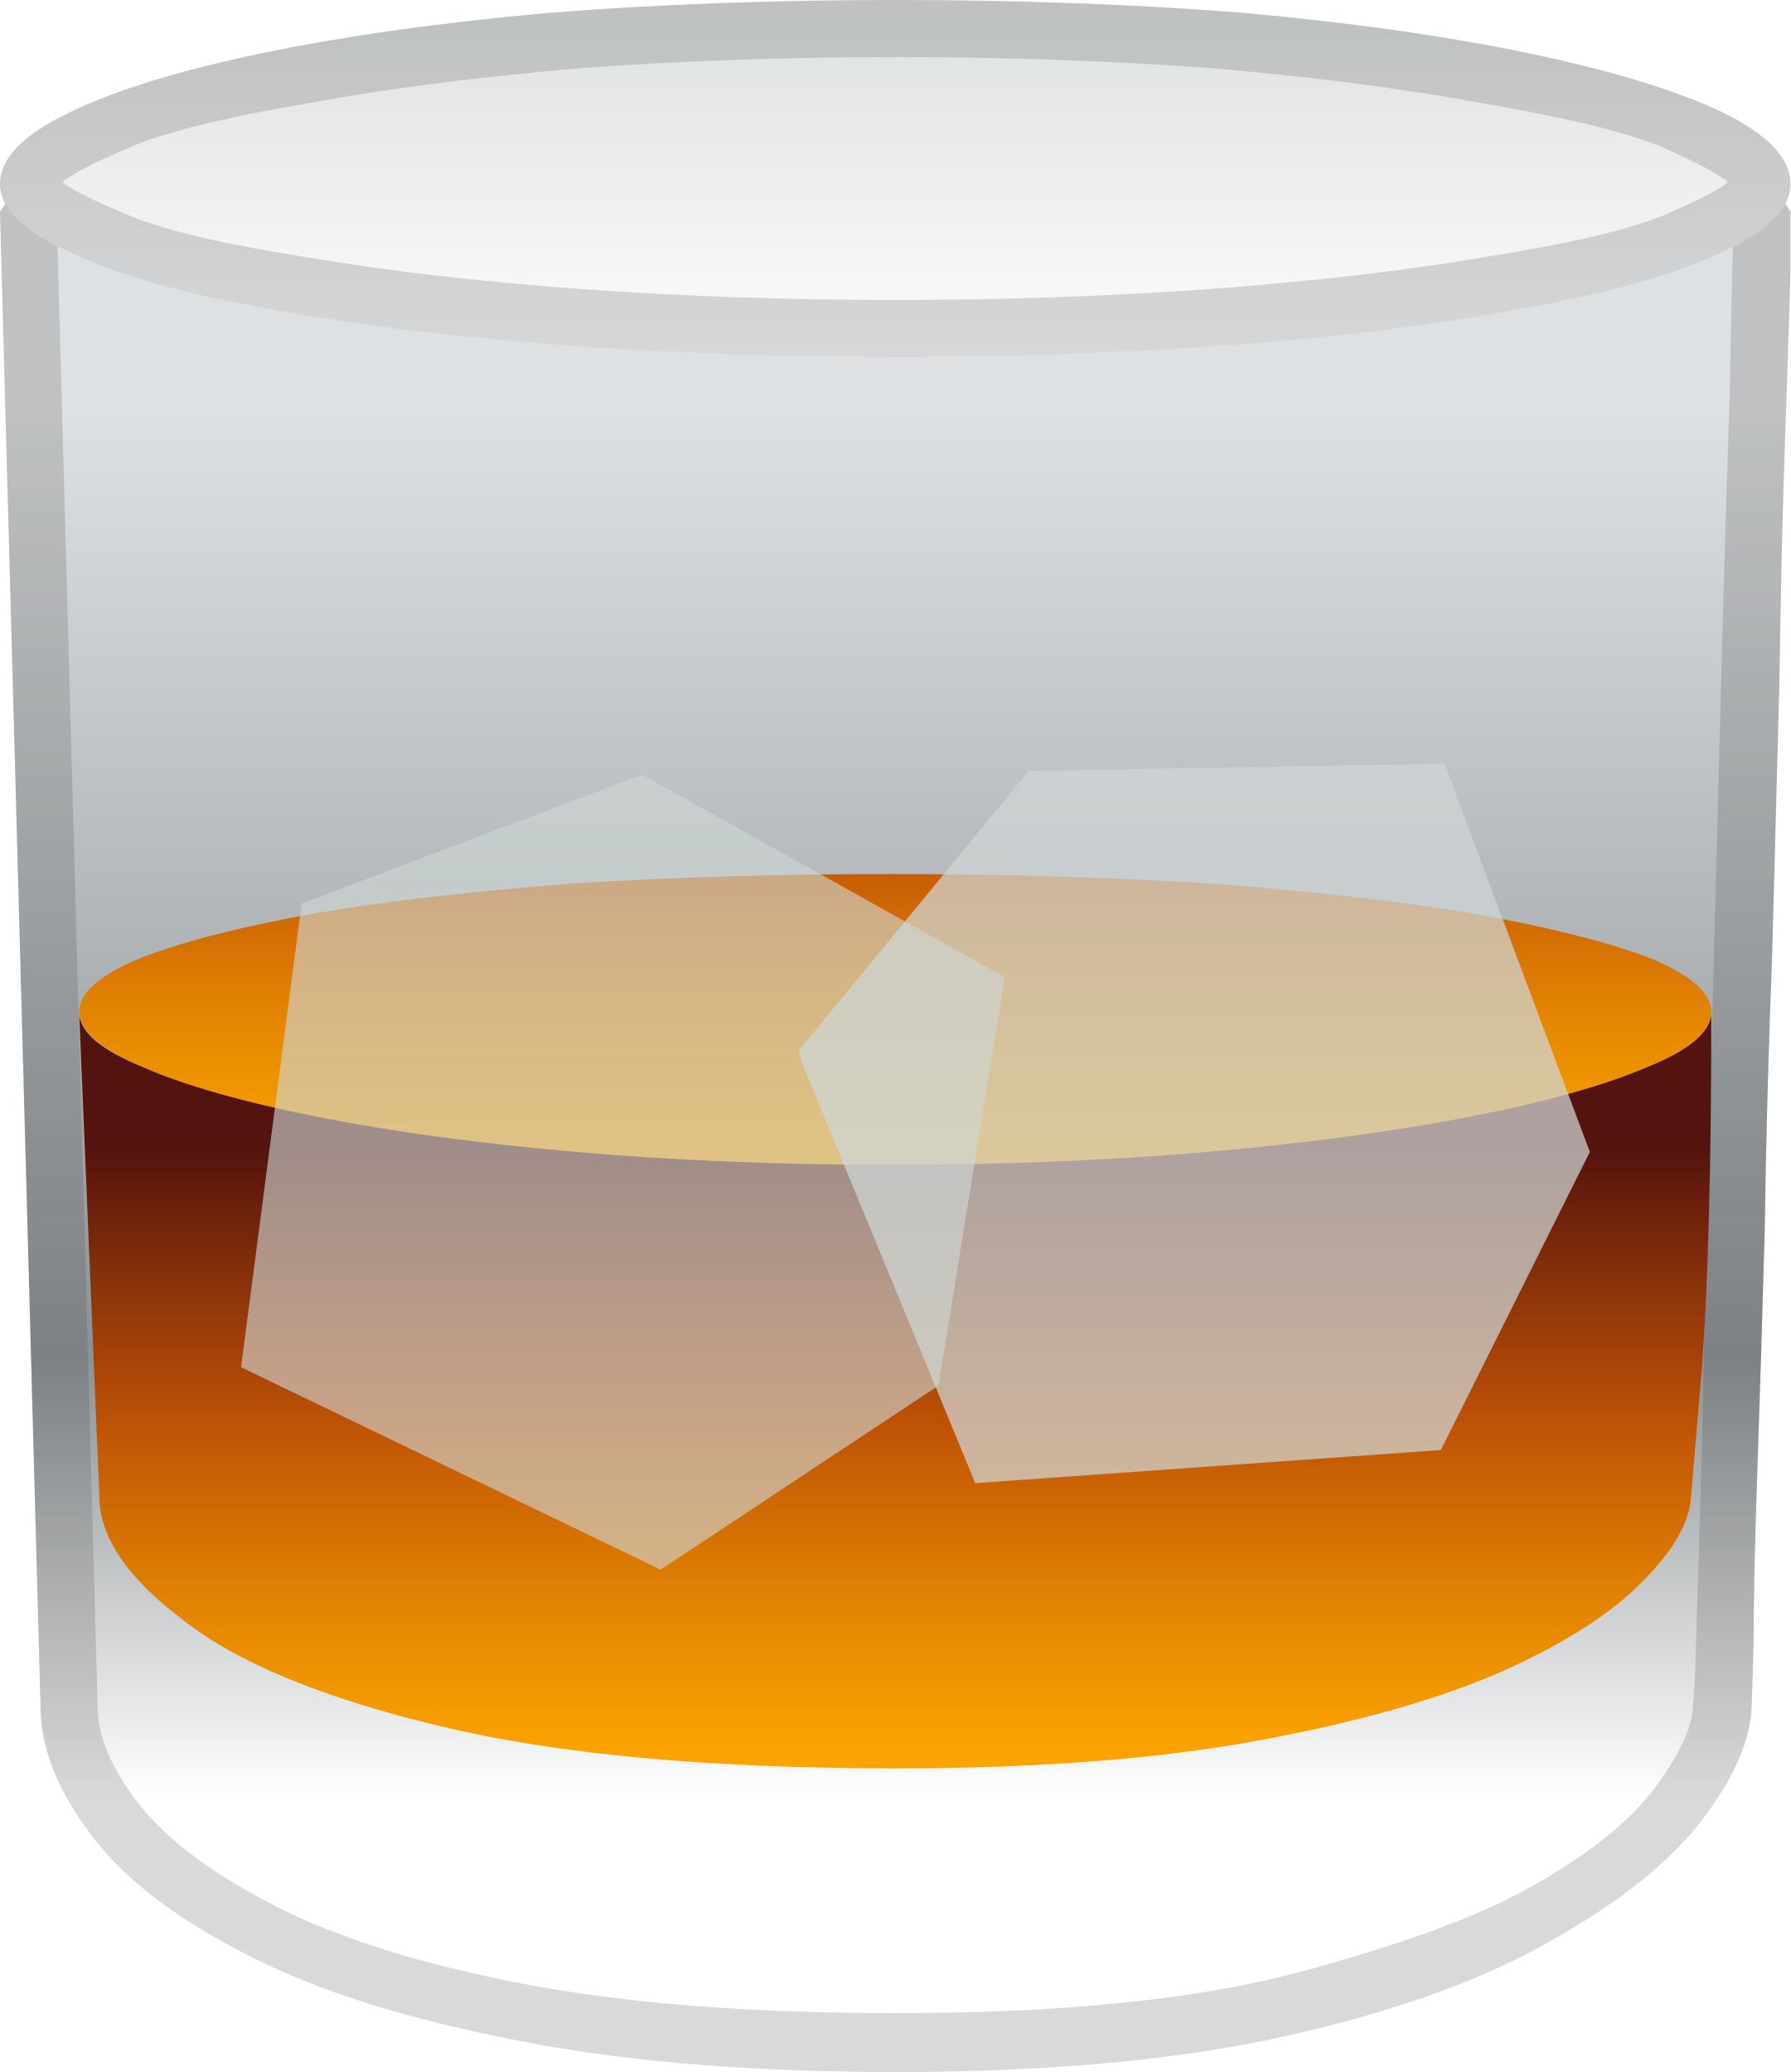
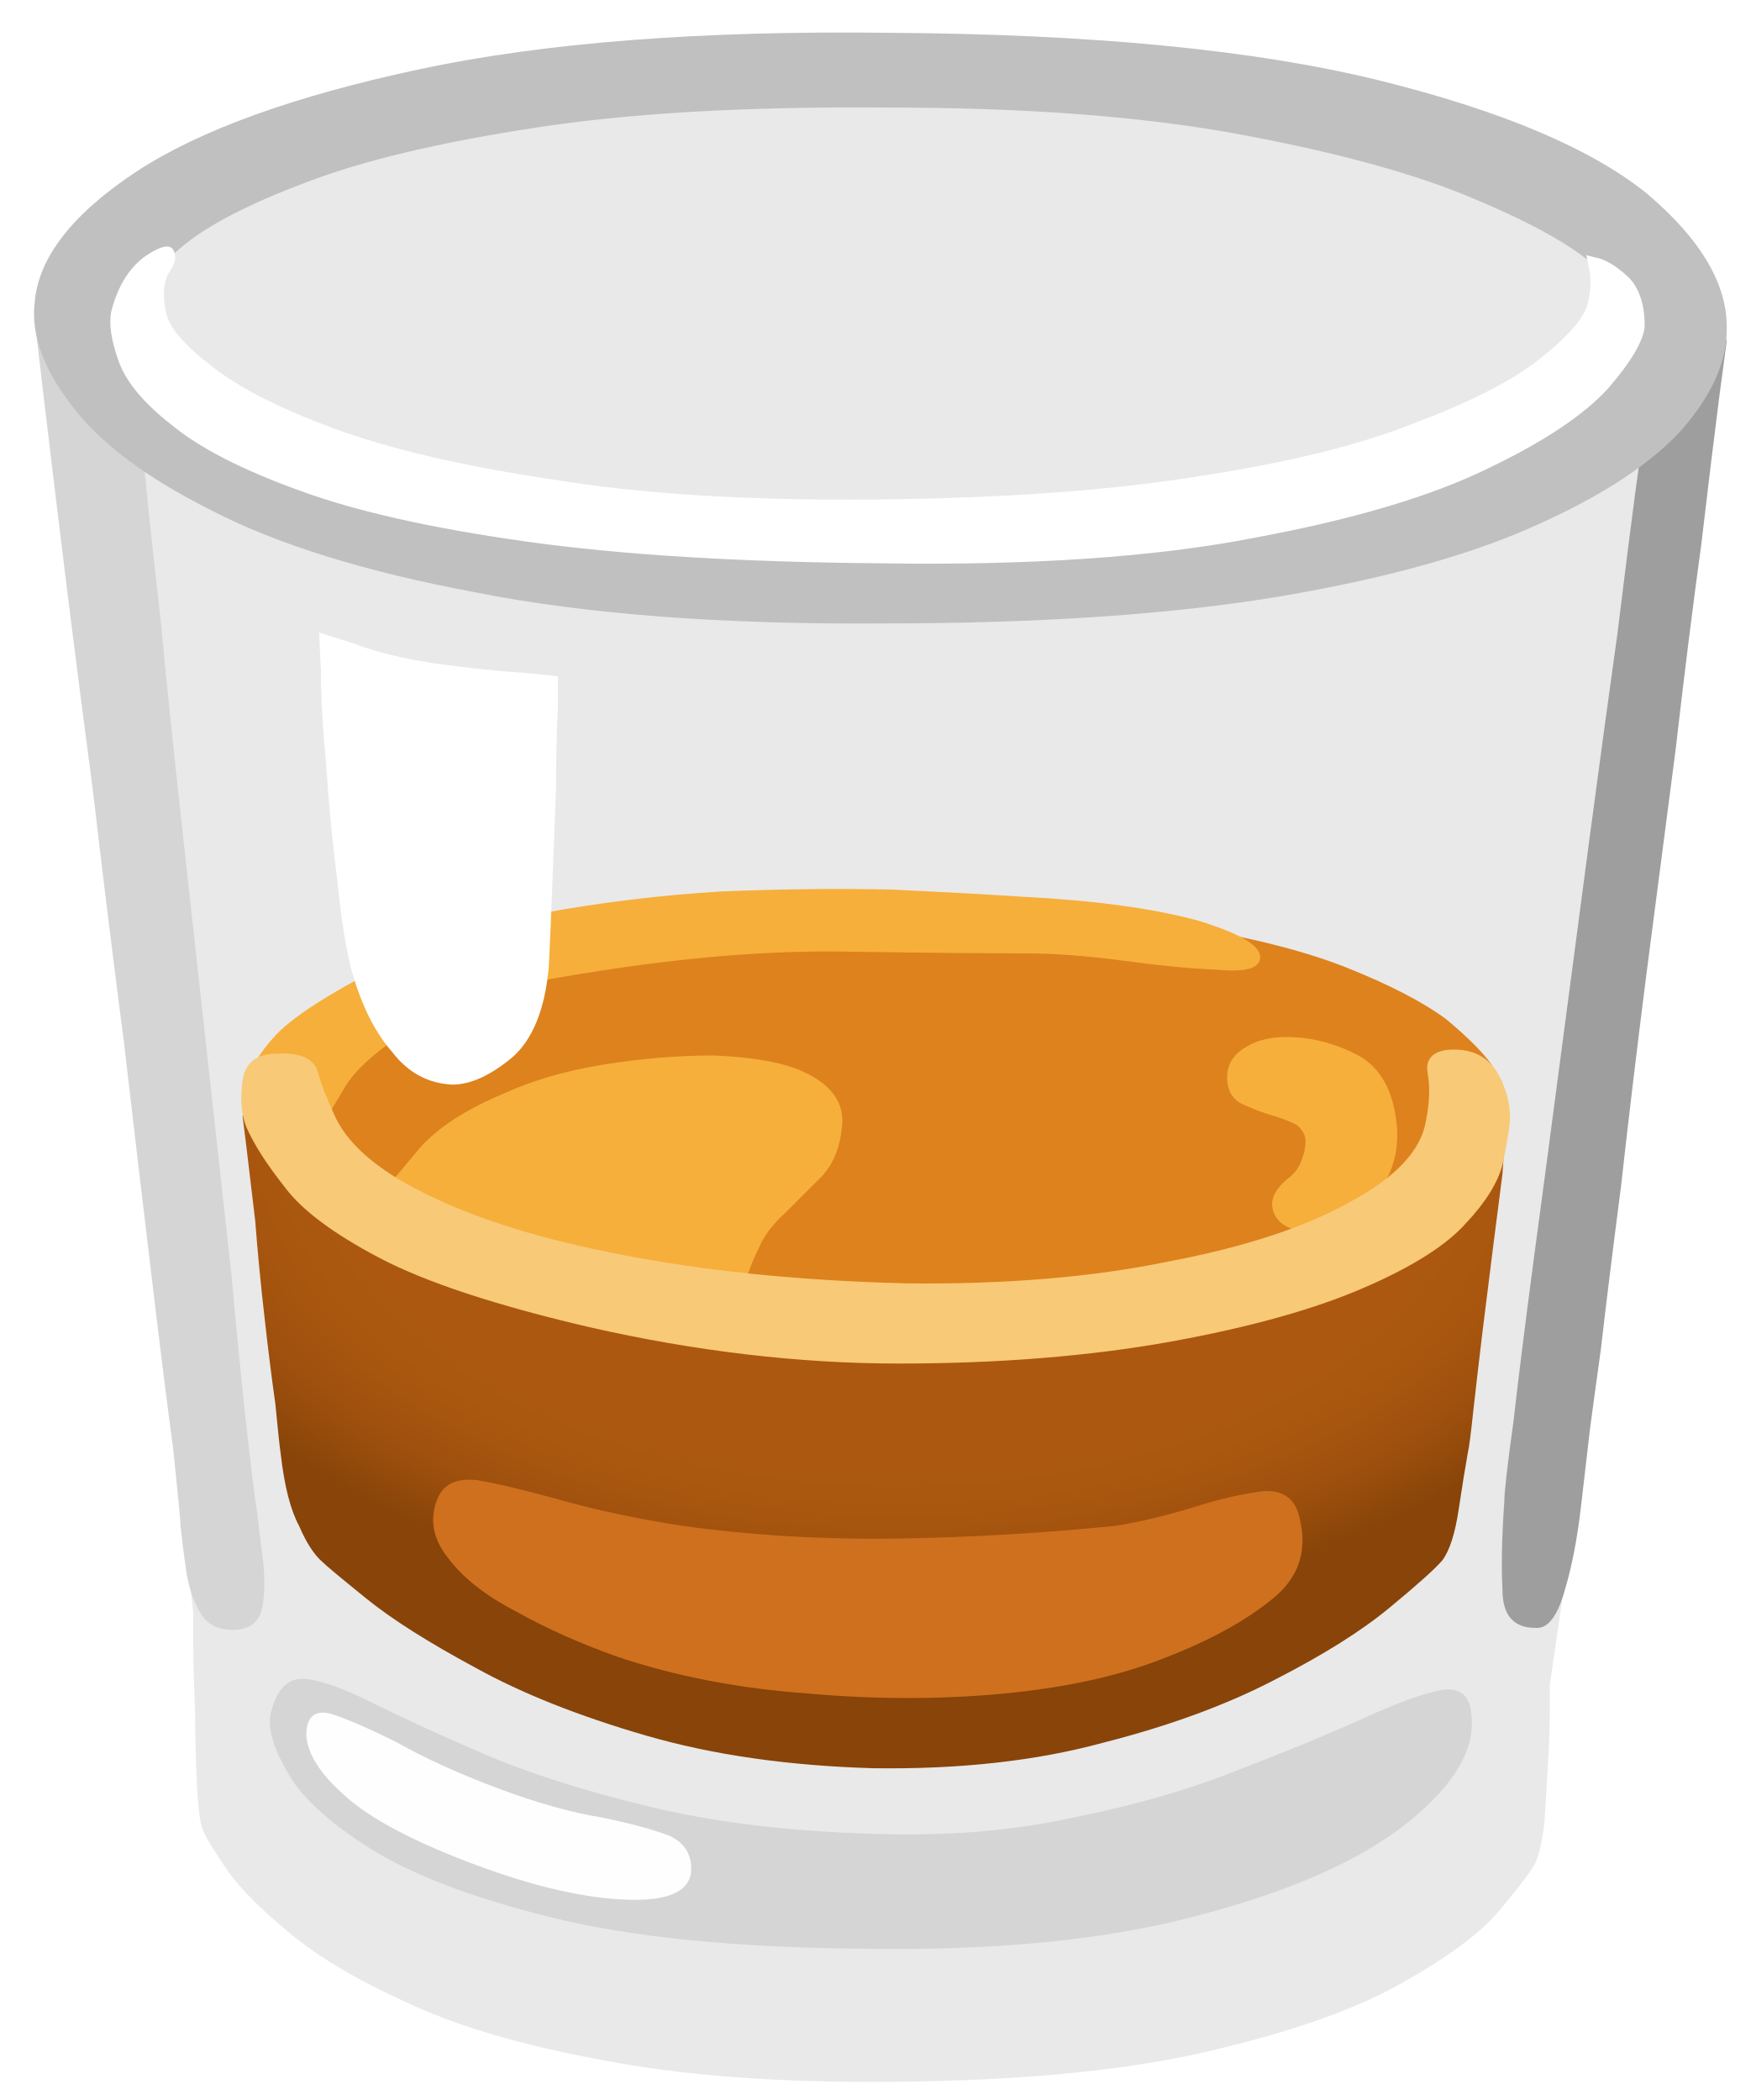
- <svg xmlns="http://www.w3.org/2000/svg" xmlns:xlink="http://www.w3.org/1999/xlink" width="973pt" height="1126pt" viewBox="0 0 973 1126" version="1.1">
+ <svg xmlns="http://www.w3.org/2000/svg" xmlns:xlink="http://www.w3.org/1999/xlink" width="960pt" height="1152pt" viewBox="0 0 960 1152" version="1.1">
  <defs>
-     <linearGradient id="linear0" gradientUnits="userSpaceOnUse" x1="638" y1="687.275" x2="638" y2="-66.763" gradientTransform="matrix(1,0,0,-1,-151,911)">
-       <stop offset="0" style="stop-color:rgb(87.059%,88.235%,89.02%);stop-opacity:1;" />
-       <stop offset="0.683" style="stop-color:rgb(54.902%,56.863%,58.039%);stop-opacity:1;" />
-       <stop offset="1" style="stop-color:rgb(100%,100%,100%);stop-opacity:1;" />
-     </linearGradient>
-     <linearGradient id="linear1" gradientUnits="userSpaceOnUse" x1="638" y1="288" x2="638" y2="-71" gradientTransform="matrix(1,0,0,-1,-151,911)">
-       <stop offset="0" style="stop-color:rgb(32.941%,7.451%,5.49%);stop-opacity:1;" />
-       <stop offset="0.414" style="stop-color:rgb(74.118%,31.765%,2.353%);stop-opacity:1;" />
-       <stop offset="0.467" style="stop-color:rgb(77.255%,35.686%,1.961%);stop-opacity:1;" />
-       <stop offset="0.704" style="stop-color:rgb(89.412%,52.549%,0.784%);stop-opacity:1;" />
-       <stop offset="0.89" style="stop-color:rgb(97.255%,62.745%,0.392%);stop-opacity:1;" />
-       <stop offset="1" style="stop-color:rgb(100%,66.667%,0%);stop-opacity:1;" />
-     </linearGradient>
-     <linearGradient id="linear2" gradientUnits="userSpaceOnUse" x1="638" y1="508" x2="638" y2="253" gradientTransform="matrix(1,0,0,-1,-151,911)">
-       <stop offset="0" style="stop-color:rgb(32.941%,7.451%,5.49%);stop-opacity:1;" />
-       <stop offset="0.189" style="stop-color:rgb(74.118%,31.765%,2.353%);stop-opacity:1;" />
-       <stop offset="0.262" style="stop-color:rgb(77.255%,35.686%,1.961%);stop-opacity:1;" />
-       <stop offset="0.591" style="stop-color:rgb(89.412%,52.549%,0.784%);stop-opacity:1;" />
-       <stop offset="0.847" style="stop-color:rgb(97.255%,62.745%,0.392%);stop-opacity:1;" />
-       <stop offset="1" style="stop-color:rgb(100%,66.667%,0%);stop-opacity:1;" />
-     </linearGradient>
-     <linearGradient id="linear3" gradientUnits="userSpaceOnUse" x1="638" y1="901" x2="638" y2="697.849" gradientTransform="matrix(1,0,0,-1,-151,911)">
-       <stop offset="0" style="stop-color:rgb(87.059%,88.235%,89.02%);stop-opacity:1;" />
-       <stop offset="1" style="stop-color:rgb(100%,100%,100%);stop-opacity:1;" />
-     </linearGradient>
+     <radialGradient id="radial0" gradientUnits="userSpaceOnUse" cx="-521" cy="-648" fx="-521" fy="-648" r="445.309" gradientTransform="matrix(-0.00480652,0.593597,-0.999969,-0.0080719,-160,928)">
+       <stop offset="0.7" style="stop-color:rgb(67.451%,34.51%,6.275%);stop-opacity:1;" />
+       <stop offset="0.799" style="stop-color:rgb(65.882%,33.725%,5.882%);stop-opacity:1;" />
+       <stop offset="0.9" style="stop-color:rgb(61.176%,30.98%,5.098%);stop-opacity:1;" />
+       <stop offset="1" style="stop-color:rgb(53.333%,26.667%,3.529%);stop-opacity:1;" />
+     </radialGradient>
    <clipPath id="clip1">
-       <rect x="0" y="0" width="973" height="1126" />
+       <rect x="0" y="0" width="960" height="1152" />
    </clipPath>
-     <g id="surface16" clip-path="url(#clip1)">
-       <path style=" stroke:none;fill-rule:nonzero;fill:url(#linear0);" d="M 498 11 C 586 11 659 14.332 717 21 C 775 28.332 821.332 37 856 47 C 890 57.668 915.668 68 933 78 C 949.668 88.668 960.668 97.332 966 104 C 970.668 111.332 973 115 973 115 C 973 115 973 126.332 973 149 C 972.332 172.332 971.332 203 970 241 C 968.668 279.668 967.668 323 967 371 C 965.668 419.668 964.332 469.668 963 521 C 961 572.332 959.668 622 959 670 C 957.668 718 956.332 761.332 955 800 C 953.668 838.668 953 869.332 953 892 C 952.332 915.332 952 927 952 927 C 951.332 945.668 942.332 966.332 925 989 C 907.668 1011.668 880.668 1033.332 844 1054 C 807.332 1075.332 759.668 1092.668 701 1106 C 642.332 1119.332 571 1126 487 1126 C 403 1126 331.332 1119.668 272 1107 C 212.668 1095 164.668 1079 128 1059 C 91.332 1039.668 64.668 1018.332 48 995 C 30.668 971.668 22 949 22 927 L 0 115 C 2 111.668 6.668 106 14 98 C 21.332 90 34.332 81 53 71 C 71.668 61 99 51.332 135 42 C 171 33.332 218.668 26 278 20 C 336.668 14 410 11 498 11 Z M 498 11 " />
-       <path style=" stroke:none;fill-rule:nonzero;fill:rgb(25.882%,25.882%,25.882%);fill-opacity:0.2;" d="M 498 42 C 408 42 334 45 276 51 C 218 57 172 64.332 138 73 C 104 82.332 79 91.668 63 101 C 47 110.332 36.332 118 31 124 L 53 926 L 53 927 C 53 943.668 60.668 961.668 76 981 C 91.332 1000.332 116 1018.668 150 1036 C 184 1053.332 228.668 1067.332 284 1078 C 339.332 1088.668 407 1094 487 1094 C 577 1094 649.668 1086.668 705 1072 C 759.668 1057.332 801 1042.332 829 1027 C 861.668 1009 885 990.668 899 972 C 913 953.332 920 938 920 926 C 920.668 923.332 921.332 909.332 922 884 C 922.668 859.332 923.668 826.668 925 786 C 925.668 746 926.668 701 928 651 C 929.332 601.668 930.668 550.668 932 498 C 933.332 446 934.668 395.332 936 346 C 937.332 297.332 938.668 253.668 940 215 C 940.668 176.332 941.332 146 942 124 C 938 120 928.668 113.332 914 104 C 899.332 95.332 876 86.332 844 77 C 812 67.668 768 59.332 712 52 C 656 45.332 584.668 42 498 42 Z M 498 11 C 586 11 659 14.332 717 21 C 775 28.332 821.332 37 856 47 C 890 57.668 915.668 68 933 78 C 949.668 88.668 960.668 97.332 966 104 C 970.668 111.332 973 115 973 115 C 973 115 973 126.332 973 149 C 972.332 172.332 971.332 203 970 241 C 968.668 279.668 967.668 323 967 371 C 965.668 419.668 964.332 469.668 963 521 C 961 572.332 959.668 622 959 670 C 957.668 718 956.332 761.332 955 800 C 953.668 838.668 953 869.332 953 892 C 952.332 915.332 952 927 952 927 C 951.332 945.668 942.332 966.332 925 989 C 907.668 1011.668 880.668 1033.332 844 1054 C 807.332 1075.332 759.668 1092.668 701 1106 C 642.332 1119.332 571 1126 487 1126 C 403 1126 331.332 1119.668 272 1107 C 212.668 1095 164.668 1079 128 1059 C 91.332 1039.668 64.668 1018.332 48 995 C 30.668 971.668 22 949 22 927 L 0 115 C 2 111.668 6.668 106 14 98 C 21.332 90 34.332 81 53 71 C 71.668 61 99 51.332 135 42 C 171 33.332 218.668 26 278 20 C 336.668 14 410 11 498 11 Z M 498 11 " />
-       <path style=" stroke:none;fill-rule:nonzero;fill:url(#linear1);" d="M 484 632 C 544.668 632 602 629.668 656 625 C 709.332 620.332 756.668 614 798 606 C 838.668 598.668 870.668 590 894 580 C 917.332 570.668 929.332 561 930 551 C 930 631.668 928.332 695.332 925 742 C 921 789.332 919 813 919 813 C 918.332 827 909.668 842.332 893 859 C 876.332 876.332 851 892.668 817 908 C 782.332 923.332 737.668 936 683 946 C 628.332 956 563 961 487 961 C 385 961 302.332 953.332 239 938 C 175 922.668 128.332 903.332 99 880 C 69 857.332 54 835 54 813 L 43 550 C 43 560.668 54.668 570.668 78 580 C 100.668 590 132.332 598.668 173 606 C 213 614 259.668 620.332 313 625 C 365.668 629.668 422.668 632 484 632 Z M 484 632 " />
-       <path style=" stroke:none;fill-rule:nonzero;fill:url(#linear2);" d="M 484 475 C 544.668 475 602 476.668 656 480 C 709.332 484 756.668 489.332 798 496 C 839.332 503.332 871.668 511.332 895 520 C 918.332 529.332 930 539.332 930 550 C 930 560.668 918.332 570.668 895 580 C 871.668 590 839.332 599 798 607 C 756.668 615 709.332 621.332 656 626 C 602 630.668 544.668 633 484 633 C 423.332 633 366.332 630.668 313 626 C 259.668 621.332 213 615 173 607 C 132.332 599 100.668 590 78 580 C 54.668 570 43 560 43 550 C 43 539.332 54.668 529.332 78 520 C 100.668 511.332 132.332 503.332 173 496 C 213 489.332 259.668 484 313 480 C 366.332 476.668 423.332 475 484 475 Z M 484 475 " />
-       <path style=" stroke:none;fill-rule:nonzero;fill:url(#linear3);" d="M 973 100 C 973 86 960.668 73 936 61 C 910.668 49 875.668 38.332 831 29 C 786.332 19.668 734.668 12.332 676 7 C 616.668 2.332 553.668 0 487 0 C 419.668 0 356.668 2.332 298 7 C 238.668 12.332 186.668 19.668 142 29 C 97.332 38.332 62.668 49 38 61 C 12.668 73 0 86 0 100 C 0 113.332 12.668 125.668 38 137 C 62.668 149 97.332 159 142 167 C 186.668 175.668 238.668 182.332 298 187 C 356.668 191.668 419.668 194 487 194 C 553.668 194 616.668 191.668 676 187 C 734.668 182.332 786.332 175.668 831 167 C 875.668 159 910.668 149 936 137 C 960.668 125.668 973 113.332 973 100 Z M 973 100 " />
-       <path style=" stroke:none;fill-rule:nonzero;fill:rgb(25.882%,25.882%,25.882%);fill-opacity:0.2;" d="M 487 31 C 427.668 31 370.668 33 316 37 C 260.668 41.668 211.332 48 168 56 C 124.668 63.332 93 71 73 79 C 52.332 87.668 39.332 94.332 34 99 C 38.668 103 50.668 109 70 117 C 88.668 125 121.332 132.668 168 140 C 211.332 147.332 260.332 153 315 157 C 369.668 161 427 163 487 163 C 546.332 163 603.332 161 658 157 C 712.668 153 761.668 147.332 805 140 C 851.668 132.668 884.668 125 904 117 C 922.668 109 934.332 103 939 99 C 933.668 94.332 921 87.668 901 79 C 880.332 71 848.332 63.332 805 56 C 761.668 48 712.668 41.668 658 37 C 602.668 33 545.668 31 487 31 Z M 487 0 C 553.668 0 616.668 2.332 676 7 C 734.668 12.332 786.332 19.668 831 29 C 875.668 38.332 910.668 49 936 61 C 960.668 73 973 86 973 100 C 973 113.332 960.668 125.668 936 137 C 910.668 149 875.668 159 831 167 C 786.332 175.668 734.668 182.332 676 187 C 616.668 191.668 553.668 194 487 194 C 419.668 194 356.668 191.668 298 187 C 238.668 182.332 186.668 175.668 142 167 C 97.332 159 62.668 149 38 137 C 12.668 125.668 0 113.332 0 100 C 0 86 12.668 73 38 61 C 62.668 49 97.332 38.332 142 29 C 186.668 19.668 238.668 12.332 298 7 C 356.668 2.332 419.668 0 487 0 Z M 487 0 " />
-       <path style=" stroke:none;fill-rule:nonzero;fill:rgb(81.176%,83.922%,83.529%);fill-opacity:0.73;" d="M 434 571 L 559 419 L 785 415 L 864 626 L 783 788 L 530 806 L 436 578 Z M 434 571 " />
-       <path style=" stroke:none;fill-rule:nonzero;fill:rgb(81.176%,83.922%,83.529%);fill-opacity:0.62;" d="M 164 491 L 349 421 L 546 531 L 510 753 L 359 853 L 131 743 L 163 498 Z M 164 491 " />
+     <g id="surface123" clip-path="url(#clip1)">
+       <path style=" stroke:none;fill-rule:nonzero;fill:rgb(100%,100%,100%);fill-opacity:0.5;" d="M 66 221 L 107 246 L 367 319 L 701 291 L 901 240 L 803 941 L 790 958 L 522 1032 L 265 1004 L 152 936 Z M 66 221 " />
+       <path style=" stroke:none;fill-rule:nonzero;fill:rgb(87.843%,87.843%,87.843%);fill-opacity:0.7;" d="M 36 167 C 36.668 179.668 37.332 193 38 207 C 38 221 38 232.668 38 242 C 38 252 38 257 38 257 L 106 885 C 106 885 106 890.332 106 901 C 106 911.668 106.332 924 107 938 C 107 952.668 107.332 966.332 108 979 C 108.668 991.668 109.668 999.668 111 1003 C 111.668 1005.668 115.332 1012 122 1022 C 128.668 1032.668 140 1044.668 156 1058 C 172 1072 194 1085.332 222 1098 C 250 1111.332 286 1122 330 1130 C 374 1138.668 427.668 1142.668 491 1142 C 563.668 1141.332 622.668 1135.332 668 1124 C 712.668 1113.332 747.332 1100.668 772 1086 C 796.668 1072 814 1058.668 824 1046 C 834 1034 840 1026 842 1022 C 844 1018 845.668 1010.668 847 1000 C 847.668 990 848.332 979 849 967 C 849.668 955.668 850 945.668 850 937 C 850 928.332 850 924 850 924 L 864 828 C 864 828 865.332 817 868 795 C 870 773 873 744 877 708 C 880.332 672 884.332 632 889 588 C 893 544 897.332 499.332 902 454 C 906 409.332 909.668 367.332 913 328 C 916.332 289.332 919.332 256.668 922 230 C 924 203.332 924.668 186.668 924 180 C 924 168 917 154 903 138 C 889 122.668 866 107.332 834 92 C 802 76.668 758.668 63.668 704 53 C 649.332 43 580.668 37.332 498 36 C 415.332 35.332 344.668 40.332 286 51 C 227.332 61.668 179.668 74.668 143 90 C 106.332 106 79.332 121 62 135 C 44.668 149.668 36 160.332 36 167 Z M 36 167 " />
+       <path style=" stroke:none;fill-rule:nonzero;fill:url(#radial0);" d="M 133 612 L 825 629 C 825 629 824.668 634 824 644 C 822.668 654.668 821 667.668 819 683 C 817 699 815 715 813 731 C 811 747.668 809.332 762 808 774 C 806.668 786.668 805.668 794.332 805 797 C 803.668 804.332 802 814.668 800 828 C 798 841.332 795 850.668 791 856 C 787 860.668 777.332 869.332 762 882 C 746.668 894.668 726 907.668 700 921 C 673.332 935 641.668 946.668 605 956 C 568.332 966 526.332 970.668 479 970 C 432.332 968.668 390.668 962.668 354 952 C 317.332 941.332 286.332 929 261 915 C 235 901 215 888.332 201 877 C 187 865.668 179 859 177 857 C 172.332 853 168 846.332 164 837 C 159.332 828.332 156 815.332 154 798 C 153.332 793.332 152.332 784 151 770 C 149 756 147 740 145 722 C 143 704.668 141.332 687.332 140 670 C 138 653.332 136.332 639.332 135 628 C 133.668 617.332 133 612 133 612 Z M 133 612 " />
+       <path style=" stroke:none;fill-rule:nonzero;fill:rgb(81.176%,43.922%,11.765%);fill-opacity:1;" d="M 240 822 C 243.332 814 250.668 810.668 262 812 C 273.332 814 288.668 817.668 308 823 C 326.668 828.332 348.668 833 374 837 C 412.668 842.332 452.332 844.668 493 844 C 533 843.332 572.668 841 612 837 C 624.668 835 638.668 831.668 654 827 C 668.668 822.332 681.668 819.332 693 818 C 704.332 817.332 711 822.668 713 834 C 717 851.332 712 865.668 698 877 C 683.332 889 664 899.668 640 909 C 615.332 919 585.668 925.668 551 929 C 516.332 932.332 480.332 932.332 443 929 C 405.668 926.332 371 919.668 339 909 C 318.332 901.668 299.668 893.332 283 884 C 266.332 875.332 254 865.668 246 855 C 237.332 844.332 235.332 833.332 240 822 Z M 240 822 " />
+       <path style=" stroke:none;fill-rule:nonzero;fill:rgb(86.667%,50.98%,11.373%);fill-opacity:1;" d="M 146 599 L 197 549 L 336 511 C 336 511 345 509.668 363 507 C 381 505 405.332 502.668 436 500 C 466 498 499.668 497.332 537 498 C 573.668 498.668 610.668 502 648 508 C 685.332 514 715.668 521.668 739 531 C 762.332 540.332 780.332 549.668 793 559 C 805 569 813.332 577.332 818 584 C 822 590.668 824 594 824 594 L 790 651 L 726 695 L 622 718 L 458 721 L 313 708 L 185 662 Z M 146 599 " />
+       <path style=" stroke:none;fill-rule:nonzero;fill:rgb(96.471%,68.627%,23.137%);fill-opacity:1;" d="M 215 648 L 240 681 L 312 708 L 405 718 C 405 718 406 714 408 706 C 410 698.668 412.668 691.668 416 685 C 418.668 678.332 423.668 671.668 431 665 C 437.668 658.332 444.332 651.668 451 645 C 457.668 637.668 461.332 627.668 462 615 C 462 602.332 453.332 592.668 436 586 C 424.668 582 409.668 579.668 391 579 C 371.668 579 351.668 580.668 331 584 C 310.332 587.332 292 592.668 276 600 C 255.332 608.668 240 618.668 230 630 C 220 642 215 648 215 648 Z M 215 648 " />
+       <path style=" stroke:none;fill-rule:nonzero;fill:rgb(96.471%,68.627%,23.137%);fill-opacity:1;" d="M 673 591 C 673 583.668 676.668 578 684 574 C 690.668 570 699.332 568.332 710 569 C 722 569.668 733.668 573 745 579 C 755.668 585 762.332 595.332 765 610 C 769.668 634 761.668 653.332 741 668 C 731.668 674.668 723.332 677.332 716 676 C 708 674.668 702.668 672 700 668 C 695.332 660.668 697.668 653.332 707 646 C 710.332 643.332 712.668 640 714 636 C 715.332 632.668 716 629.332 716 626 C 716 622.668 714.332 619.668 711 617 C 707 615 702.668 613.332 698 612 C 693.332 610.668 688 608.668 682 606 C 676 603.332 673 598.332 673 591 Z M 673 591 " />
+       <path style=" stroke:none;fill-rule:nonzero;fill:rgb(96.471%,68.627%,23.137%);fill-opacity:1;" d="M 181 610 L 147 615 C 147 615 145.332 613 142 609 C 138 605.668 136.332 600.332 137 593 C 137 586.332 142 577.668 152 567 C 162 557 180.668 545 208 531 C 234.668 517.668 264.332 507.668 297 501 C 329.668 495 362.668 491 396 489 C 429.332 487.668 460.332 487.332 489 488 C 517.668 489.332 542 490.668 562 492 C 600.668 494 632.332 498.332 657 505 C 681 512.332 692.332 519.332 691 526 C 690.332 531.332 682.668 533.332 668 532 C 652.668 531.332 635.332 529.668 616 527 C 596 524.332 578 523 562 523 C 540 523 506.668 522.668 462 522 C 417.332 521.332 366 526 308 536 C 272 542 245 551 227 563 C 208.332 575 196 585.668 190 595 C 184 605 181 610 181 610 Z M 181 610 " />
+       <path style=" stroke:none;fill-rule:nonzero;fill:rgb(97.255%,78.824%,46.667%);fill-opacity:1;" d="M 793 576 C 805.668 574.668 815 578.668 821 588 C 826.332 597.332 828.668 606.668 828 616 C 827.332 622 826 629.668 824 639 C 821.332 649 814.668 659.668 804 671 C 793.332 683 775 694.668 749 706 C 721.668 718 686 728 642 736 C 597.332 744 547.668 748 493 748 C 438.332 748 381.668 741.332 323 728 C 271.668 716 233.332 703.332 208 690 C 182.668 676.668 165.332 663.668 156 651 C 146 638.332 139 627.332 135 618 C 132.332 611.332 131.668 603 133 593 C 134.332 583 140.668 578 152 578 C 164 577.332 171.332 580.332 174 587 C 176 594.332 179.332 603 184 613 C 192 629.668 210.668 644.668 240 658 C 268.668 671.332 305.332 682 350 690 C 394 698 443 702.668 497 704 C 551 704.668 599 700.668 641 692 C 683 684 716.332 673 741 659 C 765.668 645.668 779.332 631 782 615 C 784 605 784.332 596.332 783 589 C 781.668 581.668 785 577.332 793 576 Z M 793 576 " />
+       <path style=" stroke:none;fill-rule:nonzero;fill:rgb(100%,100%,100%);fill-opacity:1;" d="M 175 347 C 175 347 181.332 349 194 353 C 206 357.668 221 361.332 239 364 C 258.332 366.668 274.332 368.332 287 369 C 299.668 370.332 306 371 306 371 C 306 371 306 376.668 306 388 C 305.332 399.332 305 413.668 305 431 C 304.332 448.332 303.668 465.668 303 483 C 302.332 501 301.668 516.668 301 530 C 299 553.332 292.332 570 281 580 C 269 590 258 595 248 595 C 234.668 594.332 223.668 588.332 215 577 C 205.668 566.332 198.332 551.668 193 533 C 189.668 520.332 187 503.668 185 483 C 182.332 462.332 180.332 441.668 179 421 C 177 400.332 176 382.668 176 368 C 175.332 354 175 347 175 347 Z M 175 347 " />
+       <path style=" stroke:none;fill-rule:nonzero;fill:rgb(61.961%,61.961%,61.961%);fill-opacity:1;" d="M 901 240 L 926 157 L 947 187 C 947 187 945.668 197 943 217 C 940.332 237.668 937 265 933 299 C 928.332 333 923.668 370.332 919 411 C 913.668 451.668 908.332 492.668 903 534 C 897.668 576 893 615 889 651 C 884.332 687 880.668 716.668 878 740 C 874.668 764 872.668 778.668 872 784 C 870.668 795.332 869 809.668 867 827 C 865 844.332 862 859.668 858 873 C 854 887 848.668 893.668 842 893 C 830 893 824 886 824 872 C 823.332 858.668 823.668 842.668 825 824 C 825 818.668 826.668 804 830 780 C 832.668 756.668 836.332 727.332 841 692 C 845.668 657.332 850.668 619.668 856 579 C 861.332 538.332 866.668 498 872 458 C 877.332 418 882.332 381.332 887 348 C 891 315.332 894.332 289 897 269 C 899.668 249.668 901 240 901 240 Z M 901 240 " />
+       <path style=" stroke:none;fill-rule:nonzero;fill:rgb(83.529%,83.529%,83.529%);fill-opacity:1;" d="M 20 184 L 75 223 C 75 223 76.332 233.668 79 255 C 81 276.332 84 304.332 88 339 C 91.332 374.332 95.332 413 100 455 C 104.668 497.668 109.332 540 114 582 C 118.668 624.668 123 664 127 700 C 130.332 736.668 133.332 766.668 136 790 C 138.668 813.332 140.332 826.332 141 829 C 141.668 835.668 142.668 844 144 854 C 145.332 864 145.332 873 144 881 C 142.668 889 138 893.332 130 894 C 120.668 894.668 114 891.668 110 885 C 106 878.332 103.332 870.332 102 861 C 100.668 851.668 99.668 843.668 99 837 C 99 834.332 97.668 820.332 95 795 C 91.668 770.332 87.668 738.332 83 699 C 78.332 660.332 73.332 618 68 572 C 62 526 56.332 480 51 434 C 45 388.668 39.668 347 35 309 C 30.332 271 26.668 240.668 24 218 C 21.332 195.332 20 184 20 184 Z M 20 184 " />
+       <path style=" stroke:none;fill-rule:nonzero;fill:rgb(83.529%,83.529%,83.529%);fill-opacity:1;" d="M 149 938 C 152.332 926 158.332 920.332 167 921 C 175.668 921.668 188 926 204 934 C 220 942 240.332 951.332 265 962 C 289.668 972.668 320 982.332 356 991 C 391.332 999.668 432.668 1004.668 480 1006 C 519.332 1007.332 555.668 1004.332 589 997 C 622.332 990.332 652.332 981.668 679 971 C 705 961 727.668 951.668 747 943 C 765.668 934.332 780.332 929 791 927 C 801 925.668 806.332 930.332 807 941 C 809 959.668 797.668 979 773 999 C 747.668 1019.668 710 1036.668 660 1050 C 609.332 1064 546.668 1070.332 472 1069 C 402.668 1068.332 346.332 1062.668 303 1052 C 259.668 1041.332 226.332 1028.668 203 1014 C 179.668 999.332 164.332 985 157 971 C 149 957 146.332 946 149 938 Z M 149 938 " />
+       <path style=" stroke:none;fill-rule:nonzero;fill:rgb(99.608%,99.608%,99.608%);fill-opacity:1;" d="M 168 952 C 168 942 172.332 938 181 940 C 189.668 942.668 202 948 218 956 C 233.332 964.668 251.668 973 273 981 C 294.332 989 313.332 994.332 330 997 C 346 1000.332 358.332 1003.668 367 1007 C 375.668 1011 379.668 1017.668 379 1027 C 377.668 1038.332 365 1043.332 341 1042 C 316.332 1040.668 287 1033.332 253 1020 C 222.332 1008 200.668 996 188 984 C 175.332 972.668 168.668 962 168 952 Z M 168 952 " />
+       <path style=" stroke:none;fill-rule:nonzero;fill:rgb(75.294%,75.294%,75.294%);fill-opacity:1;" d="M 488 18 C 598.668 18.668 688 27.332 756 44 C 823.332 60.668 872.332 81.332 903 106 C 933 131.332 947.668 156.332 947 181 C 947 198.332 939 216.332 923 235 C 906.332 253.668 880.332 271 845 287 C 809 303.668 761.668 317 703 327 C 643.668 337 571 342 485 342 C 396.332 342.668 321.668 337 261 325 C 200.332 313.668 152 298.668 116 280 C 80 262 54.332 242.668 39 222 C 23.668 202 17 183.332 19 166 C 21 141.332 39.668 117.332 75 94 C 109.668 71.332 161.332 52.668 230 38 C 298.668 23.332 384.668 16.668 488 18 Z M 489 289 C 565.668 291 630 287 682 277 C 733.332 267 774.332 254.332 805 239 C 835.668 224.332 857.668 210 871 196 C 884.332 182 891 172.332 891 167 C 891 161.668 884 153.332 870 142 C 855.332 130.668 832.332 118.668 801 106 C 769 93.332 727.332 82.332 676 73 C 624 63.668 561 59 487 59 C 410.332 58.332 346 62 294 70 C 241.332 78 199.332 88 168 100 C 136 112 113 124 99 136 C 85 148 77.668 158 77 166 C 77 173.332 84.332 183.332 99 196 C 113 209.332 136 222.668 168 236 C 200 249.332 242.668 261 296 271 C 348.668 281 413 287 489 289 Z M 489 289 " />
+       <path style=" stroke:none;fill-rule:nonzero;fill:rgb(100%,100%,100%);fill-opacity:1;" d="M 482 309 C 404.668 308.332 340 304.332 288 297 C 236 289.668 194.668 280.332 164 269 C 132.668 257.668 109.332 245.668 94 233 C 78.668 221 69 209.332 65 198 C 61 186.668 59.668 177.668 61 171 C 64.332 157.668 70.332 147.668 79 141 C 87.668 135 93 133.668 95 137 C 97 140.332 96.332 144.332 93 149 C 89.668 154.332 89 161.668 91 171 C 92.332 179 100.332 188.668 115 200 C 129.668 212 152.332 223.668 183 235 C 213.668 246.332 253.668 255.668 303 263 C 351.668 271 410.668 274.668 480 274 C 550.668 273.332 610.332 269 659 261 C 707 253.668 746 244 776 232 C 806 220.668 828.332 209.332 843 198 C 857.668 186.668 866.668 177 870 169 C 872 163 872.668 156.668 872 150 C 870.668 143.332 870 140 870 140 C 870 140 872.668 140.668 878 142 C 883.332 144 888.668 147.668 894 153 C 899.332 159 902 167.668 902 179 C 901.332 187 894.668 198.332 882 213 C 868.668 227.668 846.668 242.332 816 257 C 784.668 272.332 742 285 688 295 C 633.332 305.668 564.668 310.332 482 309 Z M 482 309 " />
    </g>
  </defs>
-   <g id="surface13">
-     <use xlink:href="#surface16" />
+   <g id="surface120">
+     <use xlink:href="#surface123" />
  </g>
</svg>
